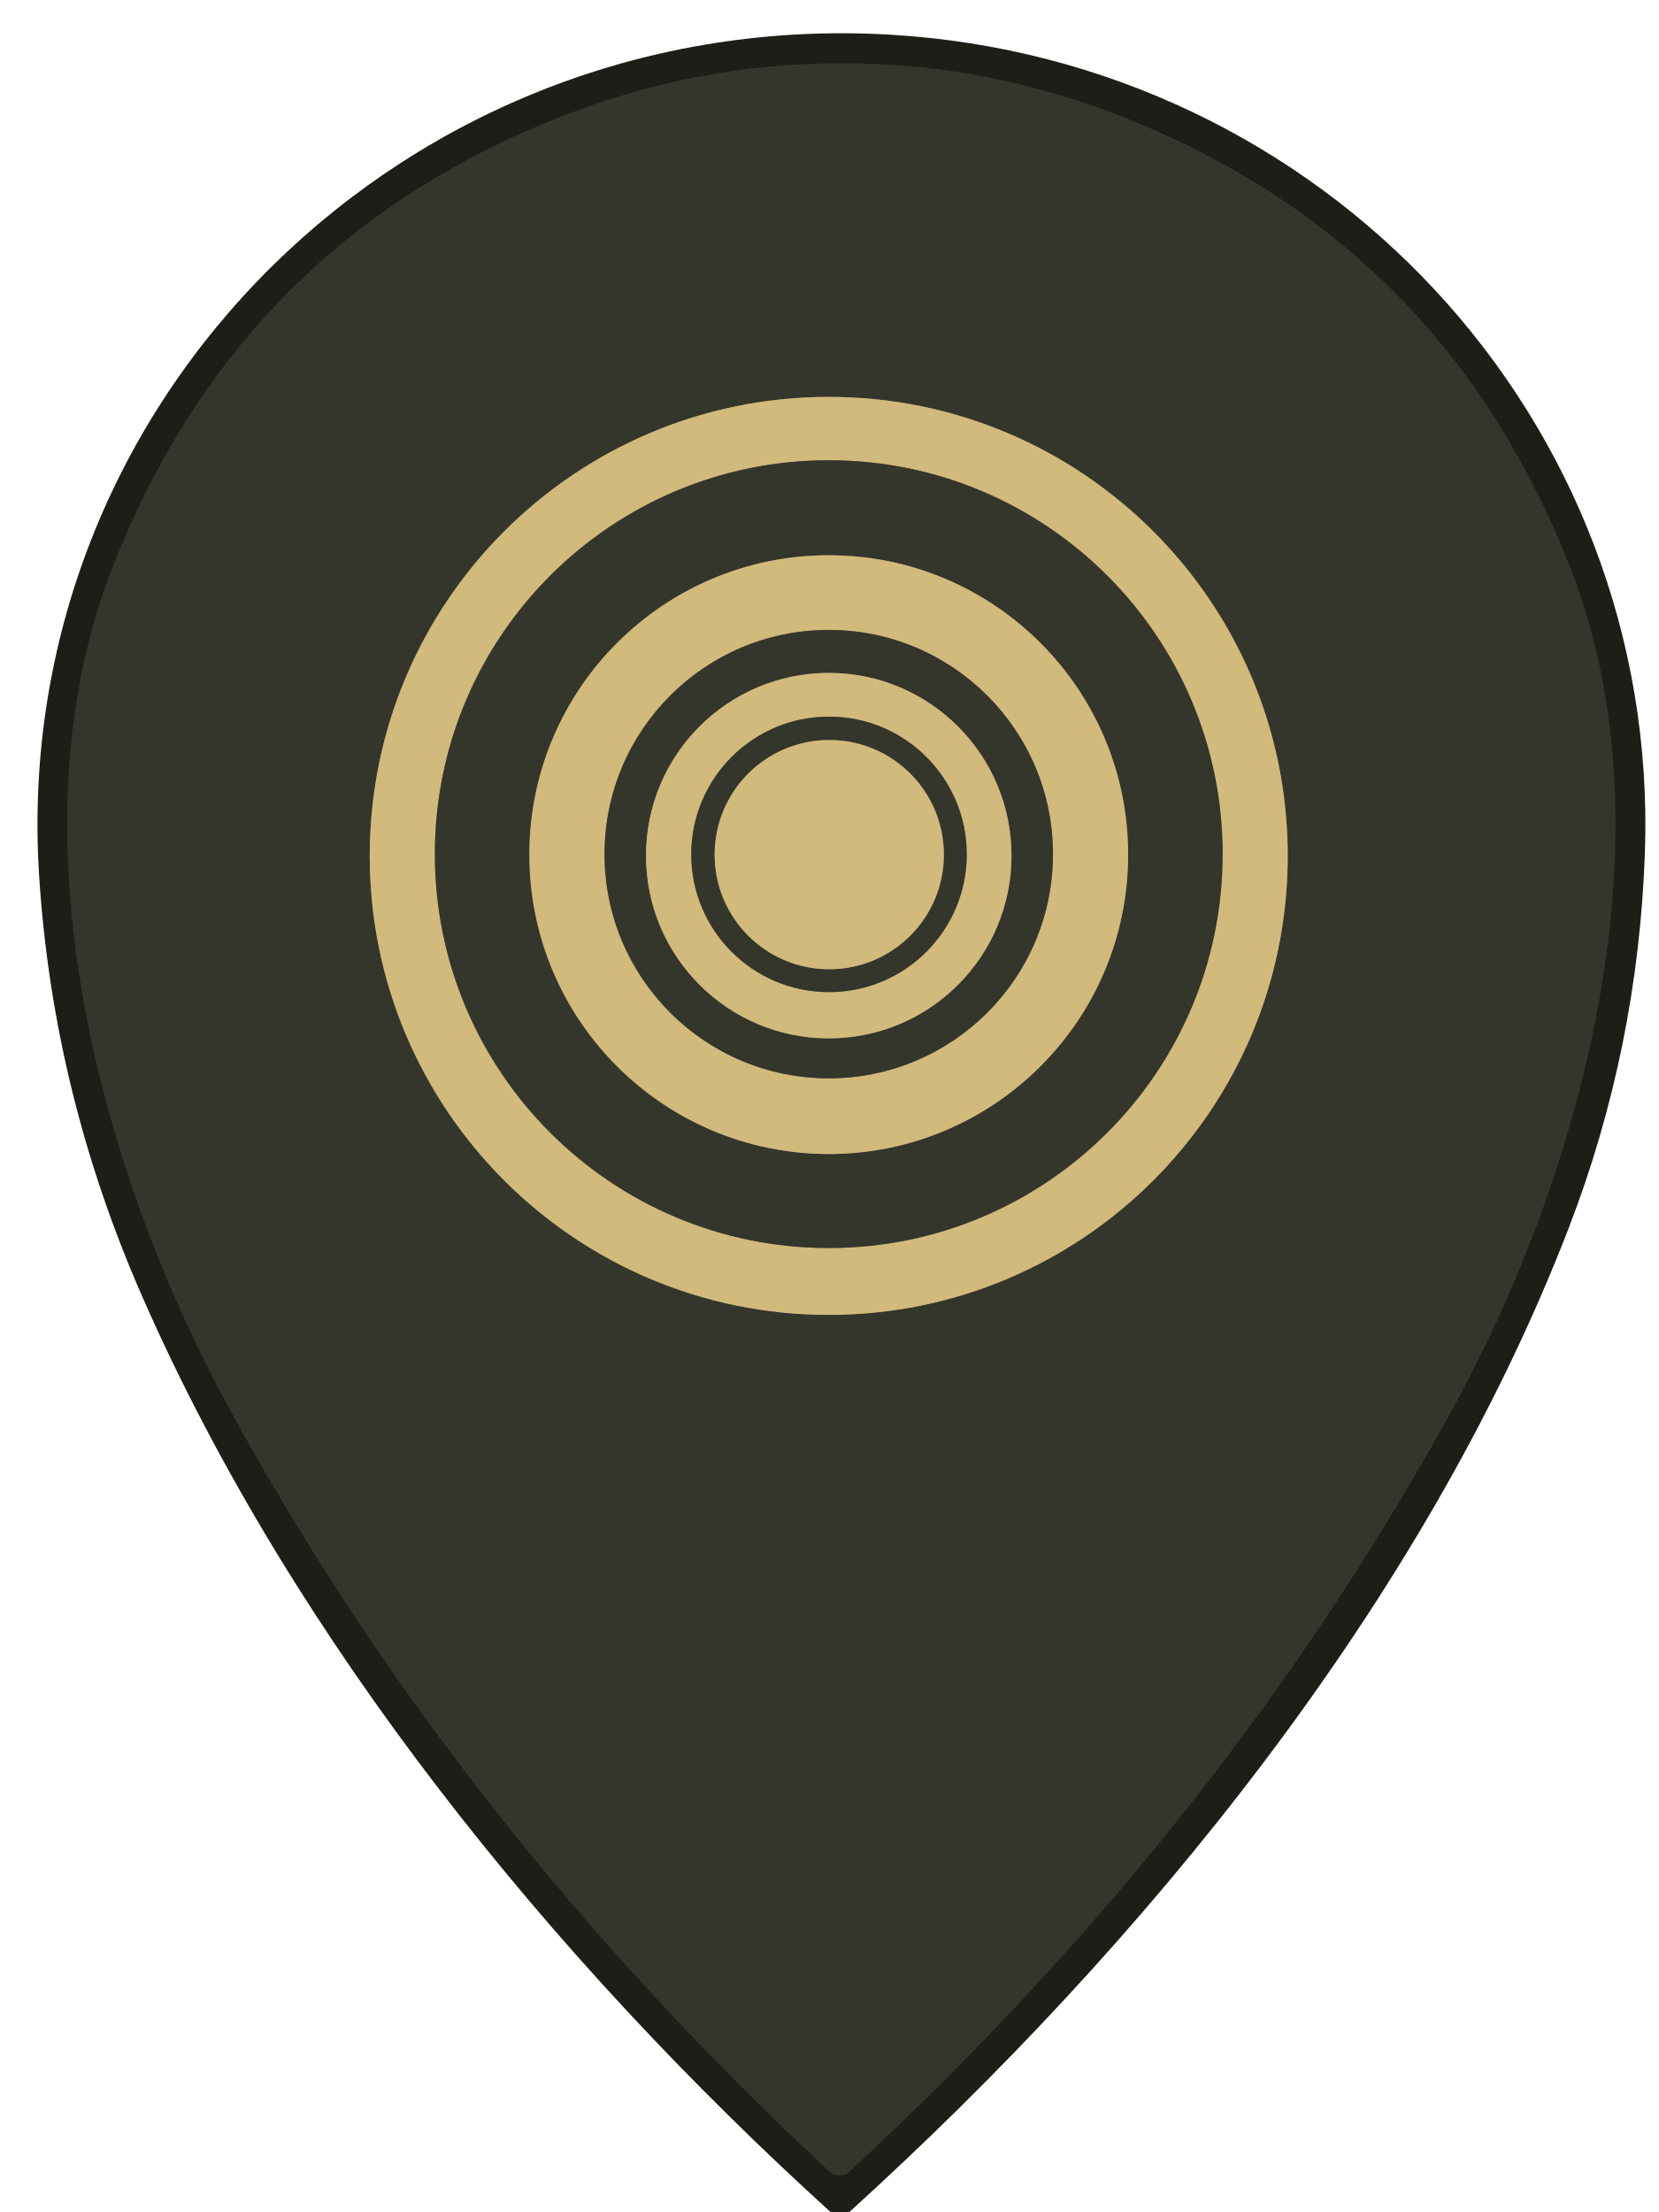
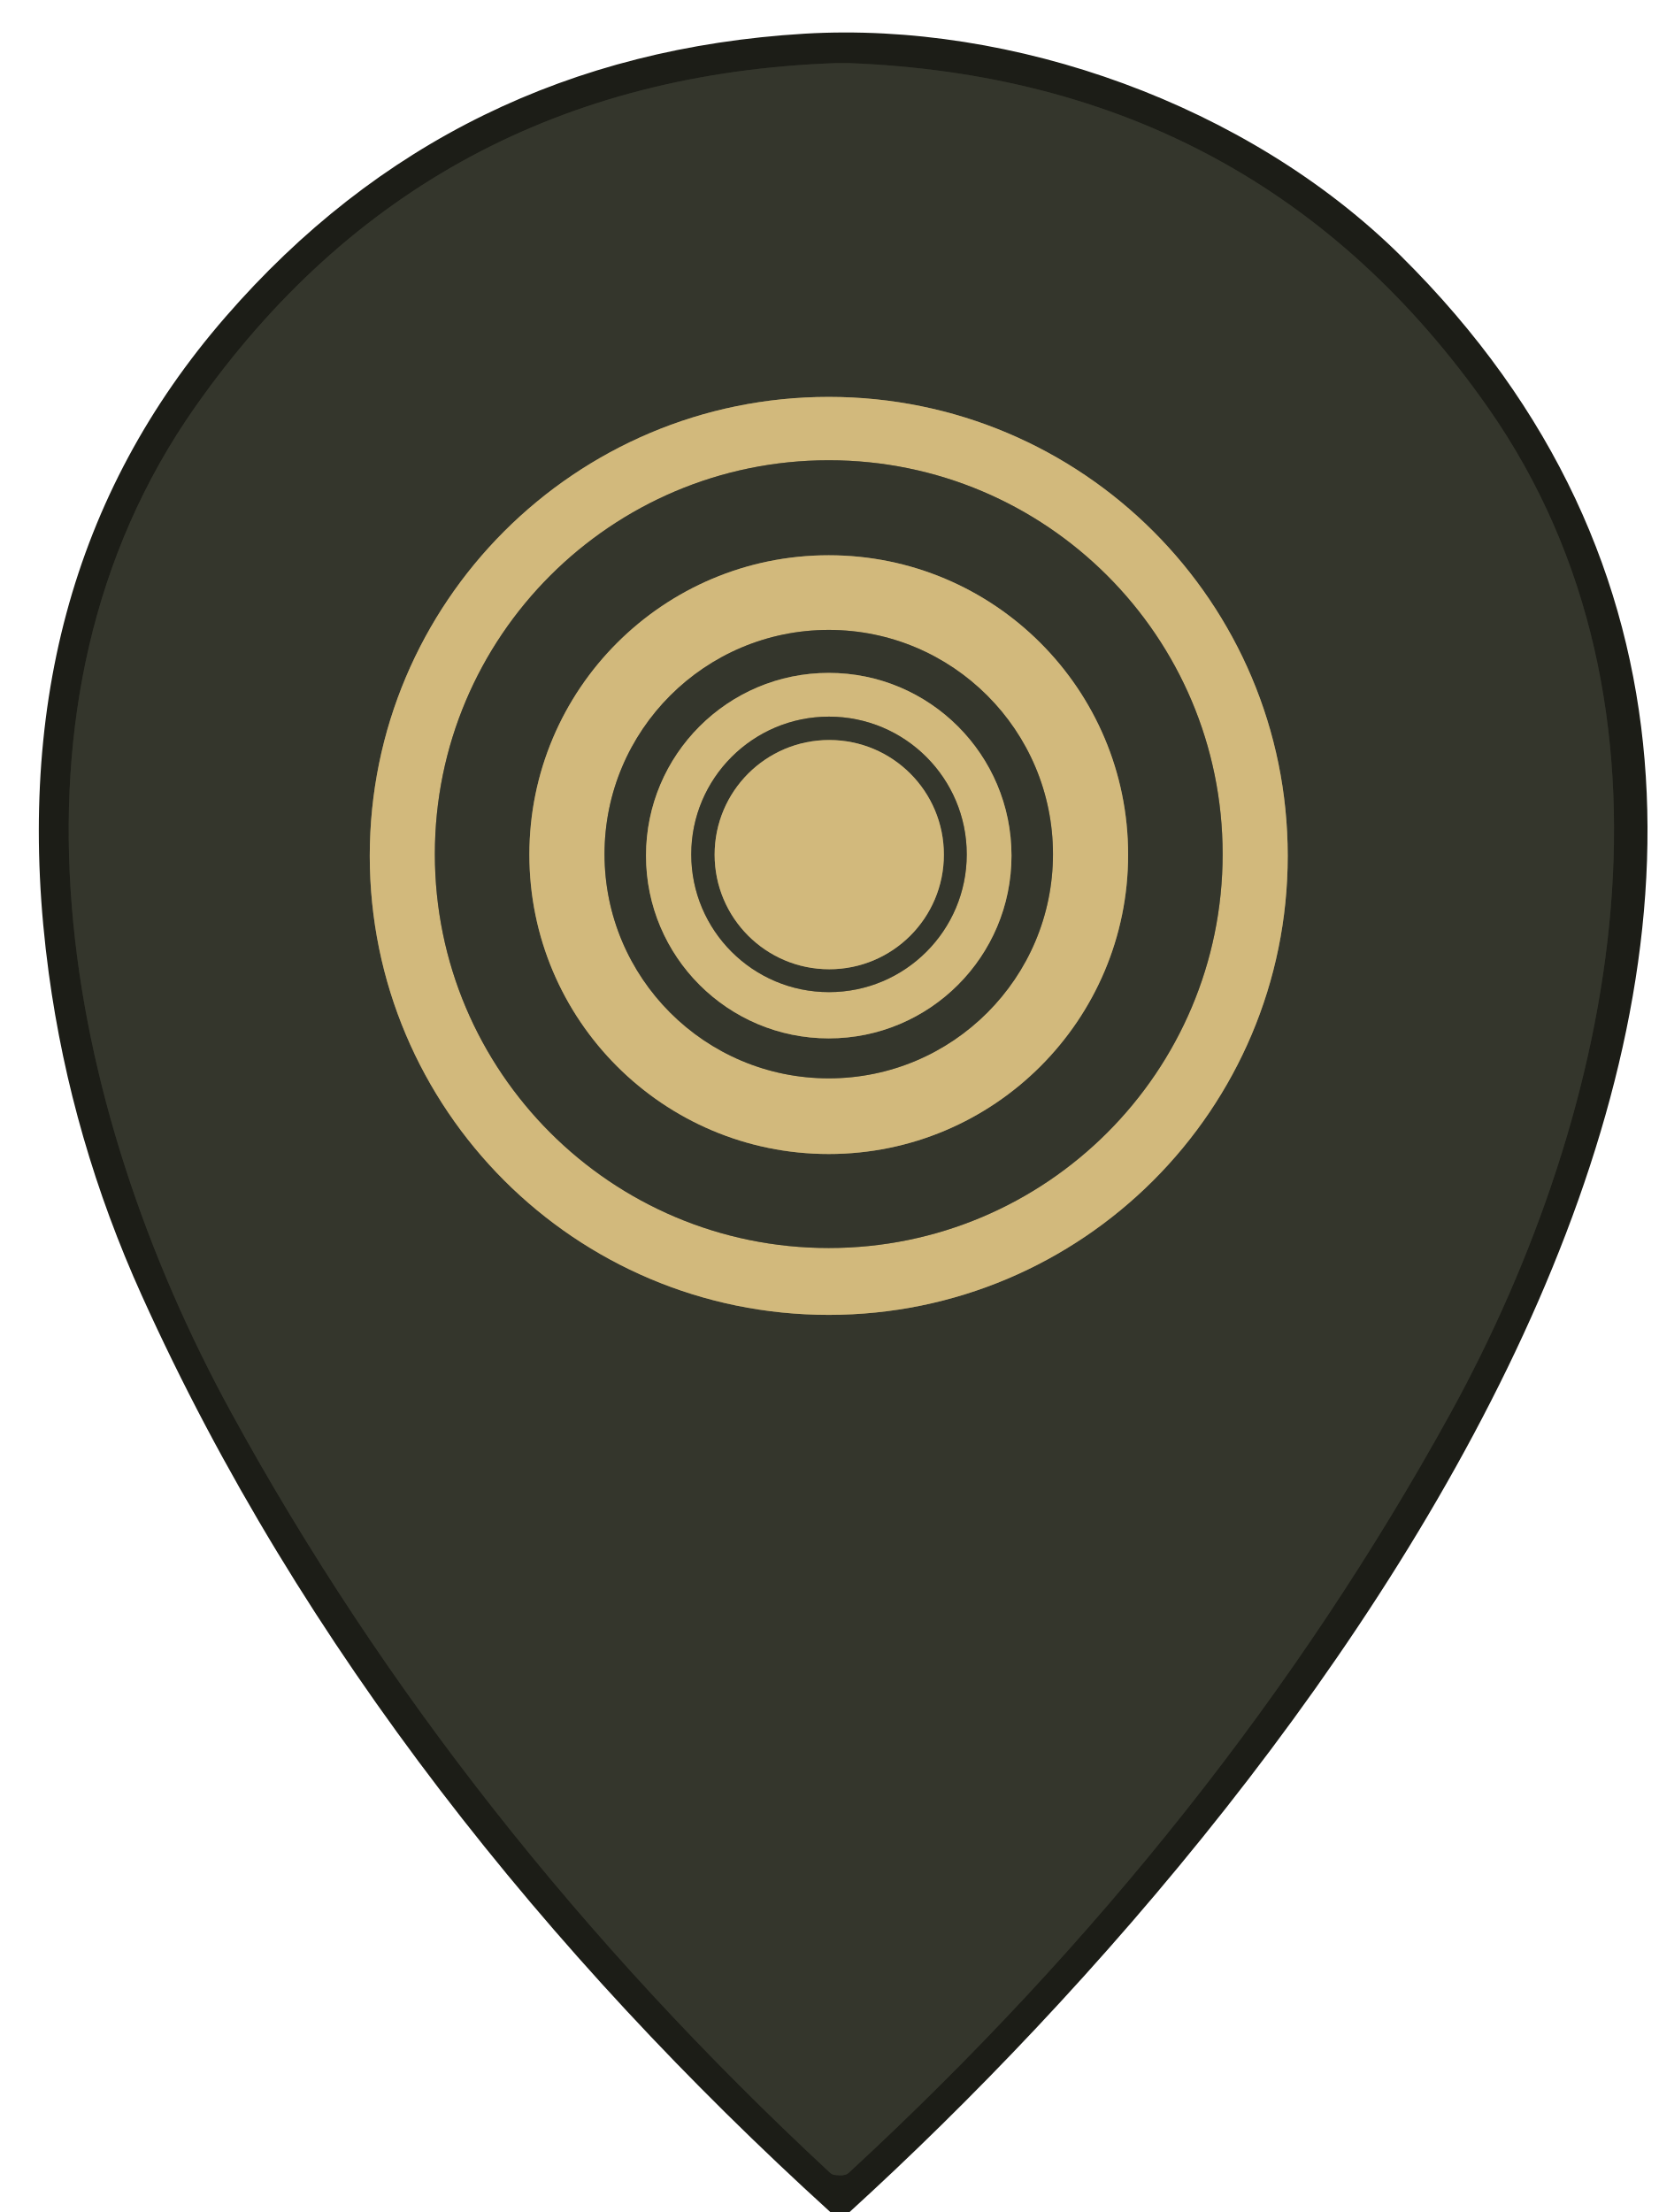
<svg xmlns="http://www.w3.org/2000/svg" version="1.1" viewBox="0.00 0.00 66.00 88.00">
  <g stroke-width="2.00" fill="none" stroke-linecap="butt">
-     <path stroke="#282a22" vector-effect="non-scaling-stroke" d="   M 33.40 86.54   Q 33.52 86.54 33.62 86.51   Q 33.67 86.50 33.79 86.39   Q 48.61 72.70 57.69 56.23   C 63.06 46.50 66.53 33.19 62.54 22.77   Q 57.61 9.92 45.01 4.79   Q 39.44 2.52 33.51 2.52   Q 27.59 2.51 22.02 4.76   Q 9.40 9.85 4.43 22.69   C 0.41 33.10 3.85 46.42 9.19 56.16   Q 18.22 72.66 33.00 86.39   Q 33.12 86.50 33.17 86.51   Q 33.27 86.54 33.40 86.54" />
+     <path stroke="#282a22" vector-effect="non-scaling-stroke" d="   M 33.40 86.54   Q 33.51 86.55 33.62 86.52   Q 33.71 86.50 33.80 86.41   Q 48.61 72.73 57.69 56.25   C 64.40 44.05 67.51 28.12 59.22 16.25   Q 50.05 3.13 33.75 2.51   Q 33.63 2.51 33.51 2.51   Q 33.40 2.51 33.28 2.51   Q 16.98 3.08 7.77 16.18   C -0.55 28.02 2.51 43.96 9.19 56.18   Q 18.22 72.69 32.99 86.41   Q 33.08 86.50 33.17 86.52   Q 33.28 86.54 33.40 86.54" />
    <path stroke="#837854" vector-effect="non-scaling-stroke" d="   M 51.23 34.05   A 18.26 18.26 0.0 0 0 32.97 15.79   A 18.26 18.26 0.0 0 0 14.71 34.05   A 18.26 18.26 0.0 0 0 32.97 52.31   A 18.26 18.26 0.0 0 0 51.23 34.05" />
    <path stroke="#837854" vector-effect="non-scaling-stroke" d="   M 48.64 33.98   A 15.67 15.67 0.0 0 0 32.97 18.31   A 15.67 15.67 0.0 0 0 17.30 33.98   A 15.67 15.67 0.0 0 0 32.97 49.65   A 15.67 15.67 0.0 0 0 48.64 33.98" />
    <path stroke="#837854" vector-effect="non-scaling-stroke" d="   M 44.88 34.00   A 11.91 11.91 0.0 0 0 32.97 22.09   A 11.91 11.91 0.0 0 0 21.06 34.00   A 11.91 11.91 0.0 0 0 32.97 45.91   A 11.91 11.91 0.0 0 0 44.88 34.00" />
    <path stroke="#837854" vector-effect="non-scaling-stroke" d="   M 41.89 33.98   A 8.92 8.92 0.0 0 0 32.97 25.06   A 8.92 8.92 0.0 0 0 24.05 33.98   A 8.92 8.92 0.0 0 0 32.97 42.90   A 8.92 8.92 0.0 0 0 41.89 33.98" />
    <path stroke="#837854" vector-effect="non-scaling-stroke" d="   M 40.24 34.04   A 7.27 7.27 0.0 0 0 32.97 26.77   A 7.27 7.27 0.0 0 0 25.70 34.04   A 7.27 7.27 0.0 0 0 32.97 41.31   A 7.27 7.27 0.0 0 0 40.24 34.04" />
    <path stroke="#837854" vector-effect="non-scaling-stroke" d="   M 38.46 33.99   A 5.48 5.48 0.0 0 0 32.98 28.51   A 5.48 5.48 0.0 0 0 27.50 33.99   A 5.48 5.48 0.0 0 0 32.98 39.47   A 5.48 5.48 0.0 0 0 38.46 33.99" />
    <path stroke="#837854" vector-effect="non-scaling-stroke" d="   M 37.55 34.00   A 4.56 4.56 0.0 0 0 32.99 29.44   A 4.56 4.56 0.0 0 0 28.43 34.00   A 4.56 4.56 0.0 0 0 32.99 38.56   A 4.56 4.56 0.0 0 0 37.55 34.00" />
  </g>
-   <path fill="#1c1e17" d="   M 33.79 88.00   L 33.04 88.00   C 22.05 78.02 11.69 65.34 5.65 51.56   Q 2.12 43.51 1.56 34.89   C 0.31 15.88 16.24 0.26 35.42 1.38   C 52.64 2.39 66.03 16.68 65.44 33.90   Q 65.17 41.69 62.41 48.85   C 56.68 63.71 45.52 77.36 33.79 88.00   Z   M 33.40 86.54   Q 33.52 86.54 33.62 86.51   Q 33.67 86.50 33.79 86.39   Q 48.61 72.70 57.69 56.23   C 63.06 46.50 66.53 33.19 62.54 22.77   Q 57.61 9.92 45.01 4.79   Q 39.44 2.52 33.51 2.52   Q 27.59 2.51 22.02 4.76   Q 9.40 9.85 4.43 22.69   C 0.41 33.10 3.85 46.42 9.19 56.16   Q 18.22 72.66 33.00 86.39   Q 33.12 86.50 33.17 86.51   Q 33.27 86.54 33.40 86.54   Z" />
-   <path fill="#34362c" d="   M 33.51 2.52   Q 39.44 2.52 45.01 4.79   Q 57.61 9.92 62.54 22.77   C 66.53 33.19 63.06 46.50 57.69 56.23   Q 48.61 72.70 33.79 86.39   Q 33.67 86.50 33.62 86.51   Q 33.52 86.54 33.40 86.54   Q 33.27 86.54 33.17 86.51   Q 33.12 86.50 33.00 86.39   Q 18.22 72.66 9.19 56.16   C 3.85 46.42 0.41 33.10 4.43 22.69   Q 9.40 9.85 22.02 4.76   Q 27.59 2.51 33.51 2.52   Z   M 51.23 34.05   A 18.26 18.26 0.0 0 0 32.97 15.79   A 18.26 18.26 0.0 0 0 14.71 34.05   A 18.26 18.26 0.0 0 0 32.97 52.31   A 18.26 18.26 0.0 0 0 51.23 34.05   Z" />
+   <path fill="#1c1d17" d="   M 33.80 88.00   L 33.03 88.00   C 21.81 77.80 11.98 65.58 5.65 51.56   Q 2.84 45.35 1.94 38.72   Q -0.17 23.13 8.97 12.61   Q 18.02 2.18 32.01 1.34   C 40.30 0.85 49.65 4.17 55.72 10.17   C 80.49 34.68 52.87 70.62 33.80 88.00   Z   M 33.40 86.54   Q 33.51 86.55 33.62 86.52   Q 33.71 86.50 33.80 86.41   Q 48.61 72.73 57.69 56.25   C 64.40 44.05 67.51 28.12 59.22 16.25   Q 50.05 3.13 33.75 2.51   Q 33.63 2.51 33.51 2.51   Q 33.40 2.51 33.28 2.51   Q 16.98 3.08 7.77 16.18   C -0.55 28.02 2.51 43.96 9.19 56.18   Q 18.22 72.69 32.99 86.41   Q 33.08 86.50 33.17 86.52   Q 33.28 86.54 33.40 86.54   Z" />
+   <path fill="#34362c" d="   M 33.51 2.51   Q 33.63 2.51 33.75 2.51   Q 50.05 3.13 59.22 16.25   C 67.51 28.12 64.40 44.05 57.69 56.25   Q 48.61 72.73 33.80 86.41   Q 33.71 86.50 33.62 86.52   Q 33.51 86.55 33.40 86.54   Q 33.28 86.54 33.17 86.52   Q 33.08 86.50 32.99 86.41   Q 18.22 72.69 9.19 56.18   C 2.51 43.96 -0.55 28.02 7.77 16.18   Q 16.98 3.08 33.28 2.51   Q 33.40 2.51 33.51 2.51   Z   M 51.23 34.05   A 18.26 18.26 0.0 0 0 32.97 15.79   A 18.26 18.26 0.0 0 0 14.71 34.05   A 18.26 18.26 0.0 0 0 32.97 52.31   A 18.26 18.26 0.0 0 0 51.23 34.05   Z" />
  <path fill="#d2b97c" d="   M 51.23 34.05   A 18.26 18.26 0.0 0 1 32.97 52.31   A 18.26 18.26 0.0 0 1 14.71 34.05   A 18.26 18.26 0.0 0 1 32.97 15.79   A 18.26 18.26 0.0 0 1 51.23 34.05   Z   M 48.64 33.98   A 15.67 15.67 0.0 0 0 32.97 18.31   A 15.67 15.67 0.0 0 0 17.30 33.98   A 15.67 15.67 0.0 0 0 32.97 49.65   A 15.67 15.67 0.0 0 0 48.64 33.98   Z" />
  <path fill="#34362c" d="   M 48.64 33.98   A 15.67 15.67 0.0 0 1 32.97 49.65   A 15.67 15.67 0.0 0 1 17.30 33.98   A 15.67 15.67 0.0 0 1 32.97 18.31   A 15.67 15.67 0.0 0 1 48.64 33.98   Z   M 44.88 34.00   A 11.91 11.91 0.0 0 0 32.97 22.09   A 11.91 11.91 0.0 0 0 21.06 34.00   A 11.91 11.91 0.0 0 0 32.97 45.91   A 11.91 11.91 0.0 0 0 44.88 34.00   Z" />
  <path fill="#d2b97c" d="   M 44.88 34.00   A 11.91 11.91 0.0 0 1 32.97 45.91   A 11.91 11.91 0.0 0 1 21.06 34.00   A 11.91 11.91 0.0 0 1 32.97 22.09   A 11.91 11.91 0.0 0 1 44.88 34.00   Z   M 41.89 33.98   A 8.92 8.92 0.0 0 0 32.97 25.06   A 8.92 8.92 0.0 0 0 24.05 33.98   A 8.92 8.92 0.0 0 0 32.97 42.90   A 8.92 8.92 0.0 0 0 41.89 33.98   Z" />
  <path fill="#34362c" d="   M 41.89 33.98   A 8.92 8.92 0.0 0 1 32.97 42.90   A 8.92 8.92 0.0 0 1 24.05 33.98   A 8.92 8.92 0.0 0 1 32.97 25.06   A 8.92 8.92 0.0 0 1 41.89 33.98   Z   M 40.24 34.04   A 7.27 7.27 0.0 0 0 32.97 26.77   A 7.27 7.27 0.0 0 0 25.70 34.04   A 7.27 7.27 0.0 0 0 32.97 41.31   A 7.27 7.27 0.0 0 0 40.24 34.04   Z" />
  <path fill="#d2b97c" d="   M 40.24 34.04   A 7.27 7.27 0.0 0 1 32.97 41.31   A 7.27 7.27 0.0 0 1 25.70 34.04   A 7.27 7.27 0.0 0 1 32.97 26.77   A 7.27 7.27 0.0 0 1 40.24 34.04   Z   M 38.46 33.99   A 5.48 5.48 0.0 0 0 32.98 28.51   A 5.48 5.48 0.0 0 0 27.50 33.99   A 5.48 5.48 0.0 0 0 32.98 39.47   A 5.48 5.48 0.0 0 0 38.46 33.99   Z" />
  <path fill="#34362c" d="   M 38.46 33.99   A 5.48 5.48 0.0 0 1 32.98 39.47   A 5.48 5.48 0.0 0 1 27.50 33.99   A 5.48 5.48 0.0 0 1 32.98 28.51   A 5.48 5.48 0.0 0 1 38.46 33.99   Z   M 37.55 34.00   A 4.56 4.56 0.0 0 0 32.99 29.44   A 4.56 4.56 0.0 0 0 28.43 34.00   A 4.56 4.56 0.0 0 0 32.99 38.56   A 4.56 4.56 0.0 0 0 37.55 34.00   Z" />
  <circle fill="#d2b97c" cx="32.99" cy="34.00" r="4.56" />
</svg>
